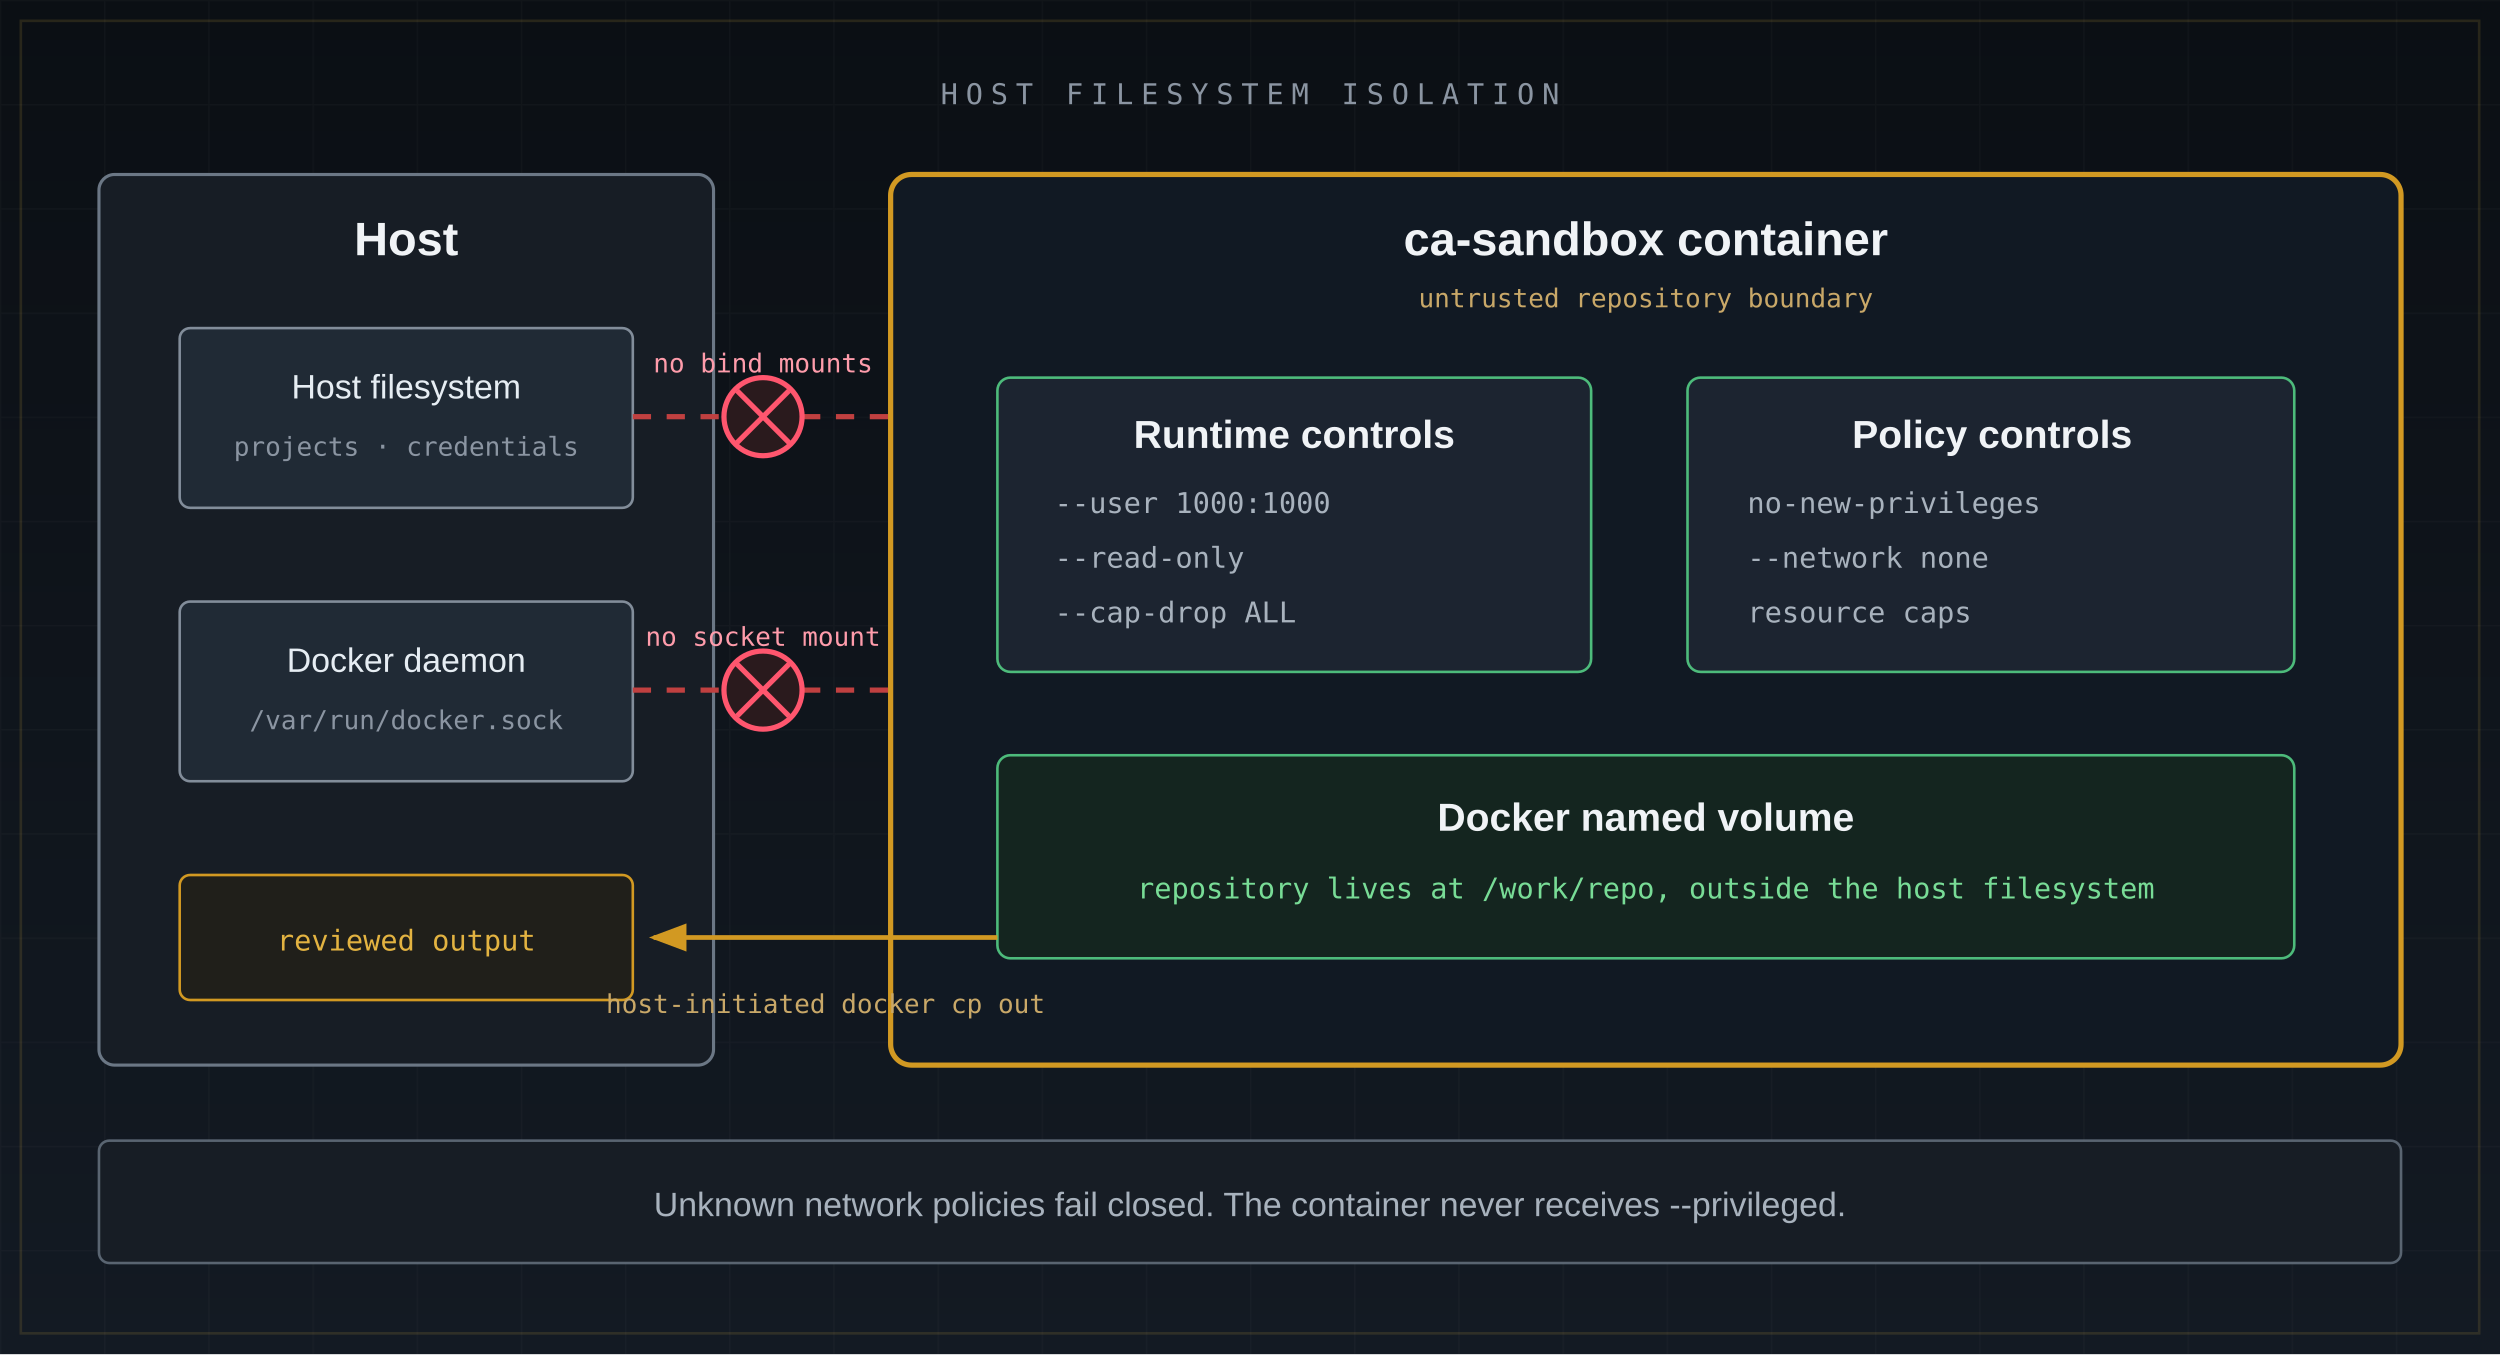
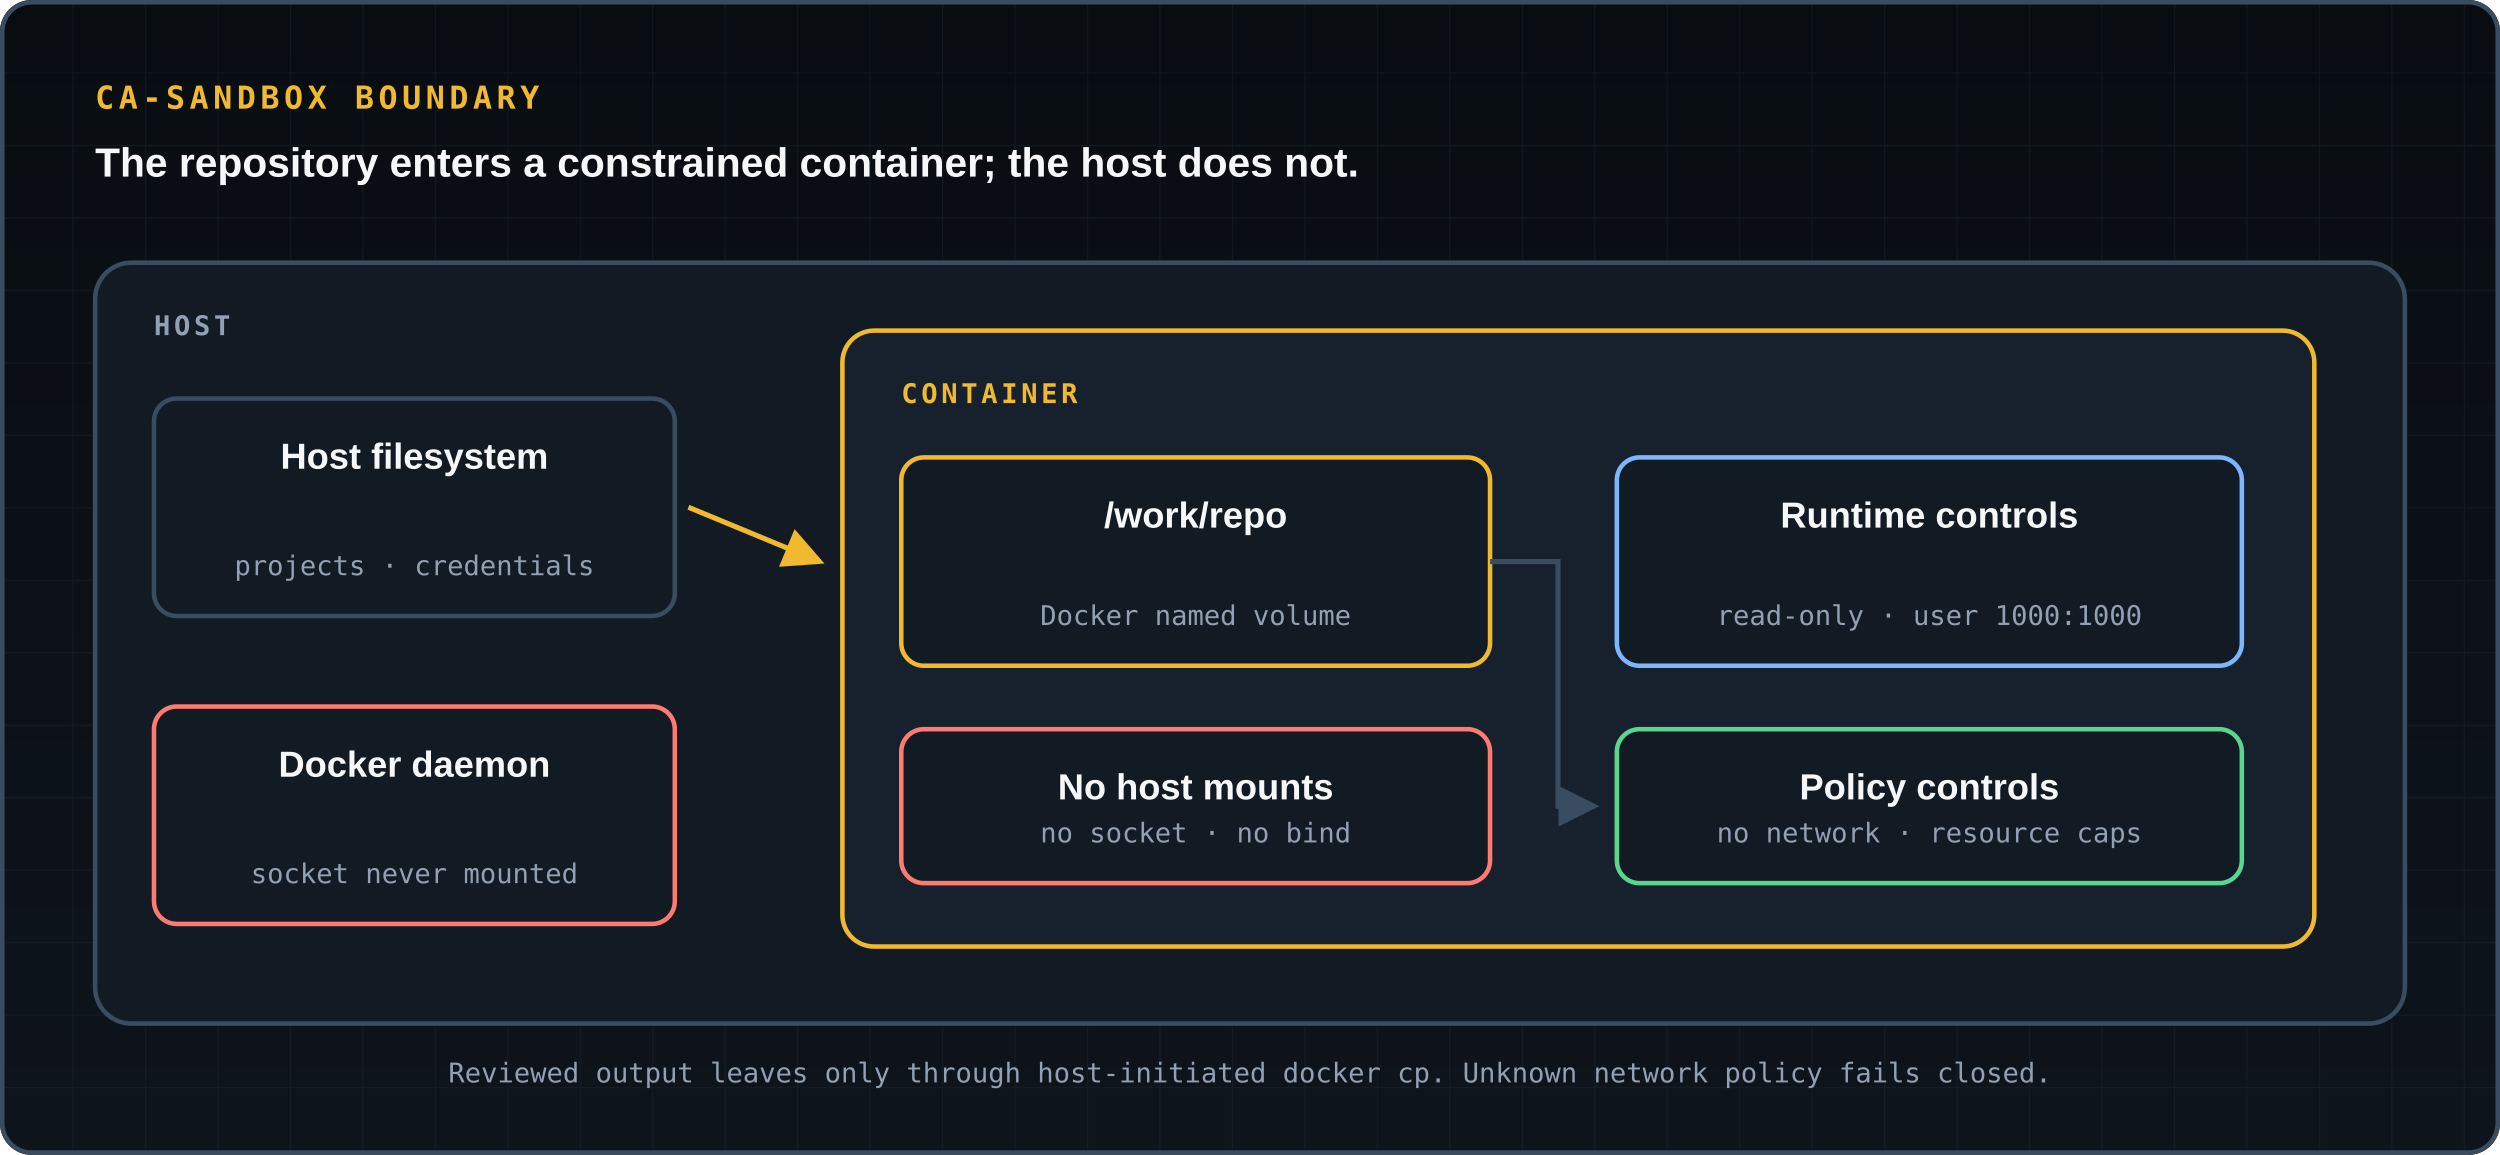
- <svg xmlns="http://www.w3.org/2000/svg" viewBox="0 0 960 520" role="img" aria-label="ca-sandbox security boundary. The untrusted repository runs in a non-root container with read-only root, all capabilities dropped, no new privileges, resource limits, and network disabled by default. It uses a Docker named volume, never a host bind mount or Docker socket. Files leave only through host-initiated docker cp.">
+ <svg xmlns="http://www.w3.org/2000/svg" viewBox="0 0 1104 510" role="img" data-diagram-system="ca-v2">
  <defs>
-     <linearGradient id="sb-bg" x1="0" y1="0" x2="0" y2="1">
-       <stop offset="0" stop-color="#0b0f14" />
-       <stop offset="1" stop-color="#131a23" />
+     <linearGradient id="canvas" x1="0" y1="0" x2="0" y2="1">
+       <stop stop-color="#090d12" />
+       <stop offset="1" stop-color="#0e141c" />
    </linearGradient>
-     <pattern id="sb-grid" width="40" height="40" patternUnits="userSpaceOnUse">
-       <path d="M40 0H0V40" fill="none" stroke="#e6edf3" stroke-opacity="0.028" />
+     <pattern id="grid" width="32" height="32" patternUnits="userSpaceOnUse">
+       <path d="M32 0H0V32" fill="none" stroke="#273647" stroke-width="1" stroke-opacity=".24" />
    </pattern>
-     <marker id="sb-arrow" markerWidth="8" markerHeight="8" refX="7" refY="3" orient="auto">
-       <path d="M0 0v6l8-3z" fill="#d29922" />
+     <marker id="arrow" markerWidth="8" markerHeight="8" refX="7" refY="4" orient="auto" markerUnits="strokeWidth">
+       <path d="M0 0 8 4 0 8z" fill="context-stroke" />
    </marker>
  </defs>
-   <rect width="960" height="520" fill="url(#sb-bg)" />
-   <rect width="960" height="520" fill="url(#sb-grid)" />
-   <rect x="8" y="8" width="944" height="504" fill="none" stroke="#e3b341" stroke-opacity="0.14" />
-   <text x="480" y="40" text-anchor="middle" font-family="ui-monospace, 'Cascadia Code', Consolas, monospace" font-size="11" letter-spacing="3" fill="#8b95a2">HOST FILESYSTEM ISOLATION</text>
-   <rect x="38" y="67" width="236" height="342" rx="6" fill="#171d25" stroke="#6b7785" stroke-width="1.2" />
-   <text x="156" y="98" text-anchor="middle" font-family="'Segoe UI', Arial, sans-serif" font-size="18" font-weight="700" fill="#f0f3f6">Host</text>
-   <rect x="69" y="126" width="174" height="69" rx="4" fill="#202a35" stroke="#828d9a" />
-   <text x="156" y="153" text-anchor="middle" font-family="'Segoe UI', Arial, sans-serif" font-size="13" fill="#e6edf3">Host filesystem</text>
-   <text x="156" y="175" text-anchor="middle" font-family="ui-monospace, 'Cascadia Code', Consolas, monospace" font-size="10" fill="#8b95a2">projects · credentials</text>
-   <rect x="69" y="231" width="174" height="69" rx="4" fill="#202a35" stroke="#828d9a" />
-   <text x="156" y="258" text-anchor="middle" font-family="'Segoe UI', Arial, sans-serif" font-size="13" fill="#e6edf3">Docker daemon</text>
-   <text x="156" y="280" text-anchor="middle" font-family="ui-monospace, 'Cascadia Code', Consolas, monospace" font-size="10" fill="#8b95a2">/var/run/docker.sock</text>
-   <rect x="69" y="336" width="174" height="48" rx="4" fill="#201f1a" stroke="#d29922" />
-   <text x="156" y="365" text-anchor="middle" font-family="ui-monospace, 'Cascadia Code', Consolas, monospace" font-size="11" fill="#e3b341">reviewed output</text>
-   <rect x="342" y="67" width="580" height="342" rx="8" fill="#111923" stroke="#d29922" stroke-width="2" />
-   <text x="632" y="98" text-anchor="middle" font-family="'Segoe UI', Arial, sans-serif" font-size="18" font-weight="700" fill="#f0f3f6">ca-sandbox container</text>
-   <text x="632" y="118" text-anchor="middle" font-family="ui-monospace, 'Cascadia Code', Consolas, monospace" font-size="10" fill="#c9a868">untrusted repository boundary</text>
-   <rect x="383" y="145" width="228" height="113" rx="5" fill="#1c2430" stroke="#4dbb7b" />
-   <text x="497" y="172" text-anchor="middle" font-family="'Segoe UI', Arial, sans-serif" font-size="15" font-weight="700" fill="#f0f3f6">Runtime controls</text>
-   <text x="405" y="197" font-family="ui-monospace, 'Cascadia Code', Consolas, monospace" font-size="11" fill="#a8b2bd">--user 1000:1000</text>
-   <text x="405" y="218" font-family="ui-monospace, 'Cascadia Code', Consolas, monospace" font-size="11" fill="#a8b2bd">--read-only</text>
-   <text x="405" y="239" font-family="ui-monospace, 'Cascadia Code', Consolas, monospace" font-size="11" fill="#a8b2bd">--cap-drop ALL</text>
-   <rect x="648" y="145" width="233" height="113" rx="5" fill="#1c2430" stroke="#4dbb7b" />
-   <text x="765" y="172" text-anchor="middle" font-family="'Segoe UI', Arial, sans-serif" font-size="15" font-weight="700" fill="#f0f3f6">Policy controls</text>
-   <text x="671" y="197" font-family="ui-monospace, 'Cascadia Code', Consolas, monospace" font-size="11" fill="#a8b2bd">no-new-privileges</text>
-   <text x="671" y="218" font-family="ui-monospace, 'Cascadia Code', Consolas, monospace" font-size="11" fill="#a8b2bd">--network none</text>
-   <text x="671" y="239" font-family="ui-monospace, 'Cascadia Code', Consolas, monospace" font-size="11" fill="#a8b2bd">resource caps</text>
-   <rect x="383" y="290" width="498" height="78" rx="5" fill="#14251f" stroke="#4dbb7b" />
-   <text x="632" y="319" text-anchor="middle" font-family="'Segoe UI', Arial, sans-serif" font-size="15" font-weight="700" fill="#f0f3f6">Docker named volume</text>
-   <text x="632" y="345" text-anchor="middle" font-family="ui-monospace, 'Cascadia Code', Consolas, monospace" font-size="11" fill="#78dc96">repository lives at /work/repo, outside the host filesystem</text>
-   <path d="M243 160H342" fill="none" stroke="#c04040" stroke-width="2" stroke-dasharray="7 6" />
-   <circle cx="293" cy="160" r="15" fill="#2a1a1d" stroke="#ff566e" stroke-width="2" />
-   <path d="M283 150l20 20m0-20l-20 20" stroke="#ff566e" stroke-width="2" />
-   <text x="293" y="143" text-anchor="middle" font-family="ui-monospace, 'Cascadia Code', Consolas, monospace" font-size="10" fill="#ff9cab">no bind mounts</text>
-   <path d="M243 265H342" fill="none" stroke="#c04040" stroke-width="2" stroke-dasharray="7 6" />
-   <circle cx="293" cy="265" r="15" fill="#2a1a1d" stroke="#ff566e" stroke-width="2" />
-   <path d="M283 255l20 20m0-20l-20 20" stroke="#ff566e" stroke-width="2" />
-   <text x="293" y="248" text-anchor="middle" font-family="ui-monospace, 'Cascadia Code', Consolas, monospace" font-size="10" fill="#ff9cab">no socket mount</text>
-   <path d="M383 360H251" fill="none" stroke="#d29922" stroke-width="1.8" marker-end="url(#sb-arrow)" />
-   <text x="317" y="389" text-anchor="middle" font-family="ui-monospace, 'Cascadia Code', Consolas, monospace" font-size="10" fill="#c9a868">host-initiated docker cp out</text>
-   <rect x="38" y="438" width="884" height="47" rx="4" fill="#171d25" stroke="#6b7785" stroke-opacity="0.8" />
-   <text x="480" y="467" text-anchor="middle" font-family="'Segoe UI', Arial, sans-serif" font-size="13" fill="#a8b2bd">Unknown network policies fail closed. The container never receives --privileged.</text>
+   <rect width="1104" height="510" rx="14" fill="url(#canvas)" />
+   <rect width="1104" height="510" rx="14" fill="url(#grid)" />
+   <rect x="1" y="1" width="1102" height="508" rx="13" fill="none" stroke="#3a4c60" stroke-width="2" />
+   <text x="42" y="48" font-family="JetBrains Mono Variable, Consolas, Cascadia Mono, monospace" font-size="14" font-weight="750" fill="#f0b92f" text-anchor="start" letter-spacing="2">CA-SANDBOX BOUNDARY</text>
+   <text x="42" y="78" font-family="Manrope Variable, Segoe UI, Arial, sans-serif" font-size="18" font-weight="700" fill="#f6f7f9" text-anchor="start">The repository enters a constrained container; the host does not.</text>
+   <rect x="42" y="116" width="1020" height="336" rx="16" fill="#121a24" stroke="#3a4c60" stroke-width="2" />
+   <text x="68" y="148" font-family="JetBrains Mono Variable, Consolas, Cascadia Mono, monospace" font-size="12" font-weight="750" fill="#91a0b2" text-anchor="start" letter-spacing="1.6" data-label-kind="annotation">HOST</text>
+   <rect x="68" y="176" width="230" height="96" rx="10" fill="#121a24" stroke="#3a4c60" stroke-width="2" />
+   <text x="183" y="207" font-family="Manrope Variable, Segoe UI, Arial, sans-serif" font-size="16" font-weight="700" fill="#f6f7f9" text-anchor="middle">Host filesystem</text>
+   <text x="183" y="254" font-family="JetBrains Mono Variable, Consolas, Cascadia Mono, monospace" font-size="12" font-weight="500" fill="#91a0b2" text-anchor="middle" data-label-kind="annotation">projects · credentials</text>
+   <rect x="68" y="312" width="230" height="96" rx="10" fill="#121a24" stroke="#ff7b72" stroke-width="2" />
+   <text x="183" y="343" font-family="Manrope Variable, Segoe UI, Arial, sans-serif" font-size="16" font-weight="700" fill="#f6f7f9" text-anchor="middle">Docker daemon</text>
+   <text x="183" y="390" font-family="JetBrains Mono Variable, Consolas, Cascadia Mono, monospace" font-size="12" font-weight="500" fill="#91a0b2" text-anchor="middle" data-label-kind="annotation">socket never mounted</text>
+   <rect x="372" y="146" width="650" height="272" rx="14" fill="#17212d" stroke="#f0b92f" stroke-width="2" />
+   <text x="398" y="178" font-family="JetBrains Mono Variable, Consolas, Cascadia Mono, monospace" font-size="12" font-weight="750" fill="#f0b92f" text-anchor="start" letter-spacing="1.6" data-label-kind="annotation">CONTAINER</text>
+   <rect x="398" y="202" width="260" height="92" rx="10" fill="#121a24" stroke="#f0b92f" stroke-width="2" />
+   <text x="528" y="233" font-family="Manrope Variable, Segoe UI, Arial, sans-serif" font-size="16" font-weight="700" fill="#f6f7f9" text-anchor="middle">/work/repo</text>
+   <text x="528" y="276" font-family="JetBrains Mono Variable, Consolas, Cascadia Mono, monospace" font-size="12" font-weight="500" fill="#91a0b2" text-anchor="middle" data-label-kind="annotation">Docker named volume</text>
+   <rect x="714" y="202" width="276" height="92" rx="10" fill="#121a24" stroke="#7ab7ff" stroke-width="2" />
+   <text x="852" y="233" font-family="Manrope Variable, Segoe UI, Arial, sans-serif" font-size="16" font-weight="700" fill="#f6f7f9" text-anchor="middle">Runtime controls</text>
+   <text x="852" y="276" font-family="JetBrains Mono Variable, Consolas, Cascadia Mono, monospace" font-size="12" font-weight="500" fill="#91a0b2" text-anchor="middle" data-label-kind="annotation">read-only · user 1000:1000</text>
+   <rect x="398" y="322" width="260" height="68" rx="10" fill="#121a24" stroke="#ff7b72" stroke-width="2" />
+   <text x="528" y="353" font-family="Manrope Variable, Segoe UI, Arial, sans-serif" font-size="16" font-weight="700" fill="#f6f7f9" text-anchor="middle">No host mounts</text>
+   <text x="528" y="372" font-family="JetBrains Mono Variable, Consolas, Cascadia Mono, monospace" font-size="12" font-weight="500" fill="#91a0b2" text-anchor="middle" data-label-kind="annotation">no socket · no bind</text>
+   <rect x="714" y="322" width="276" height="68" rx="10" fill="#121a24" stroke="#58d68d" stroke-width="2" />
+   <text x="852" y="353" font-family="Manrope Variable, Segoe UI, Arial, sans-serif" font-size="16" font-weight="700" fill="#f6f7f9" text-anchor="middle">Policy controls</text>
+   <text x="852" y="372" font-family="JetBrains Mono Variable, Consolas, Cascadia Mono, monospace" font-size="12" font-weight="500" fill="#91a0b2" text-anchor="middle" data-label-kind="annotation">no network · resource caps</text>
+   <path d="M304 224 L362 248" fill="none" stroke="#f0b92f" stroke-width="2.25" marker-end="url(#arrow)" />
+   <polyline points="658,248 688,248 688,356 704,356" fill="none" stroke="#3a4c60" stroke-width="2.25" marker-end="url(#arrow)" />
+   <text x="552" y="478" font-family="JetBrains Mono Variable, Consolas, Cascadia Mono, monospace" font-size="12" font-weight="500" fill="#91a0b2" text-anchor="middle" data-label-kind="annotation">Reviewed output leaves only through host-initiated docker cp. Unknown network policy fails closed.</text>
</svg>
